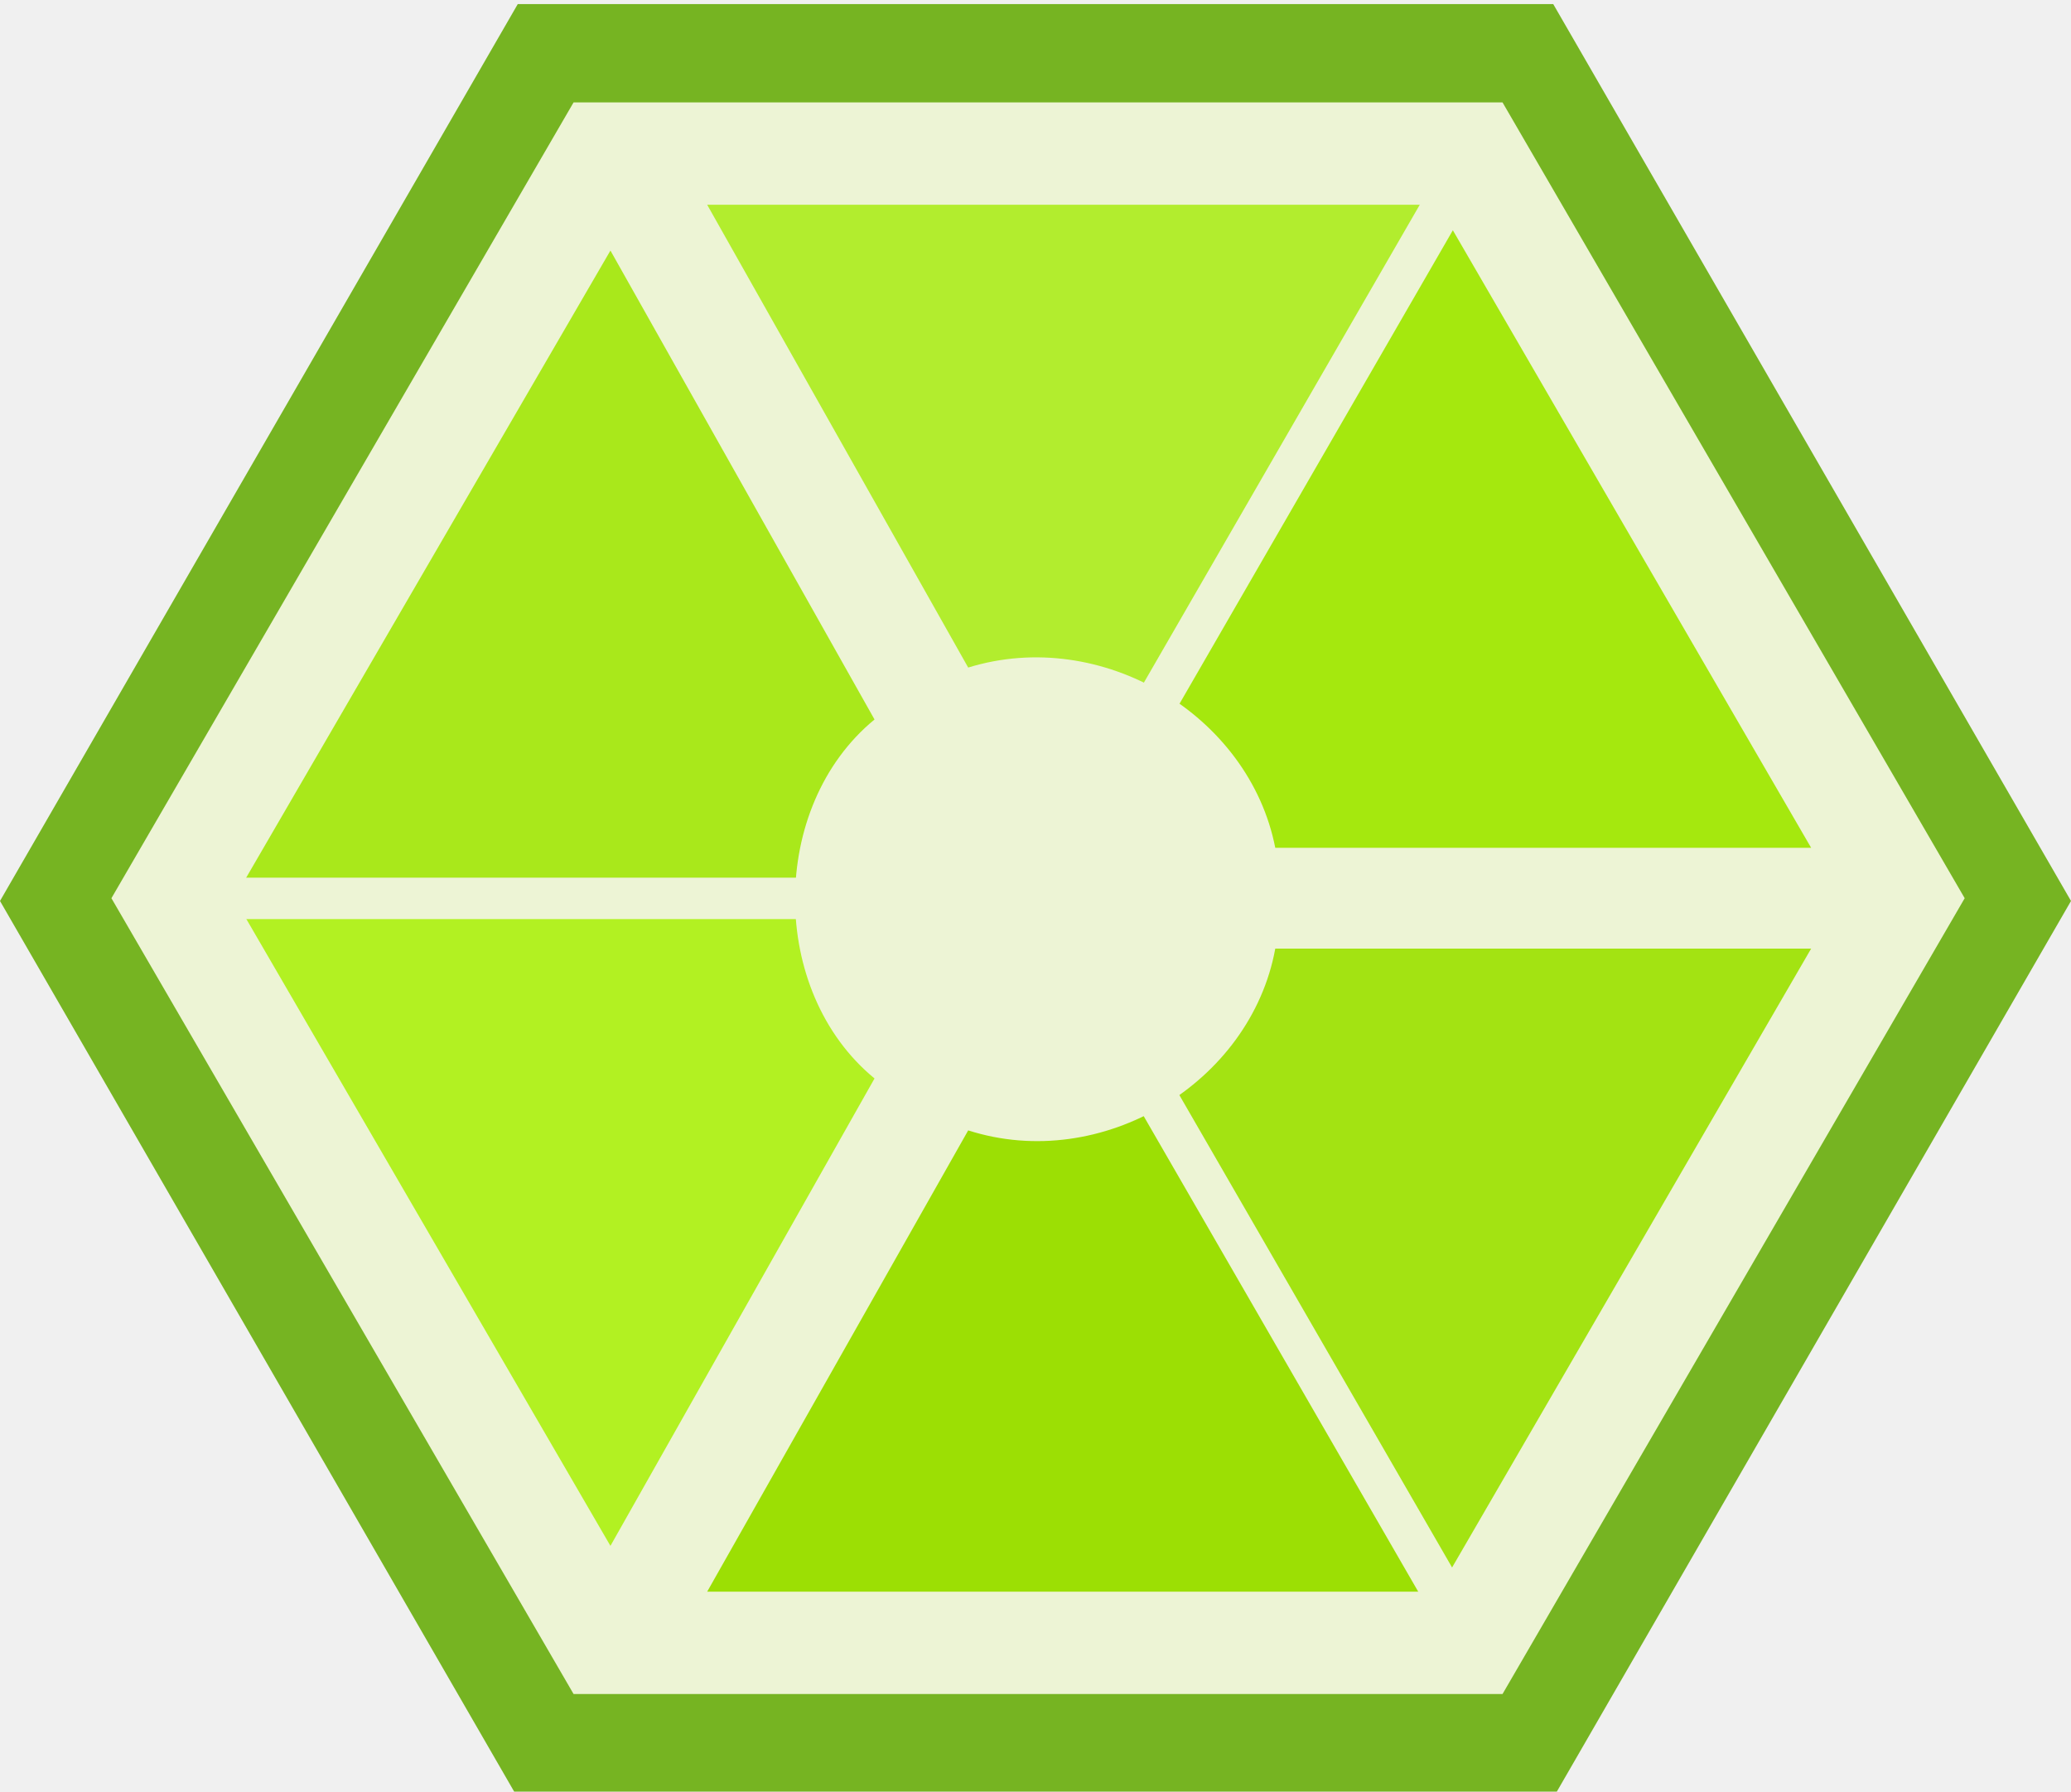
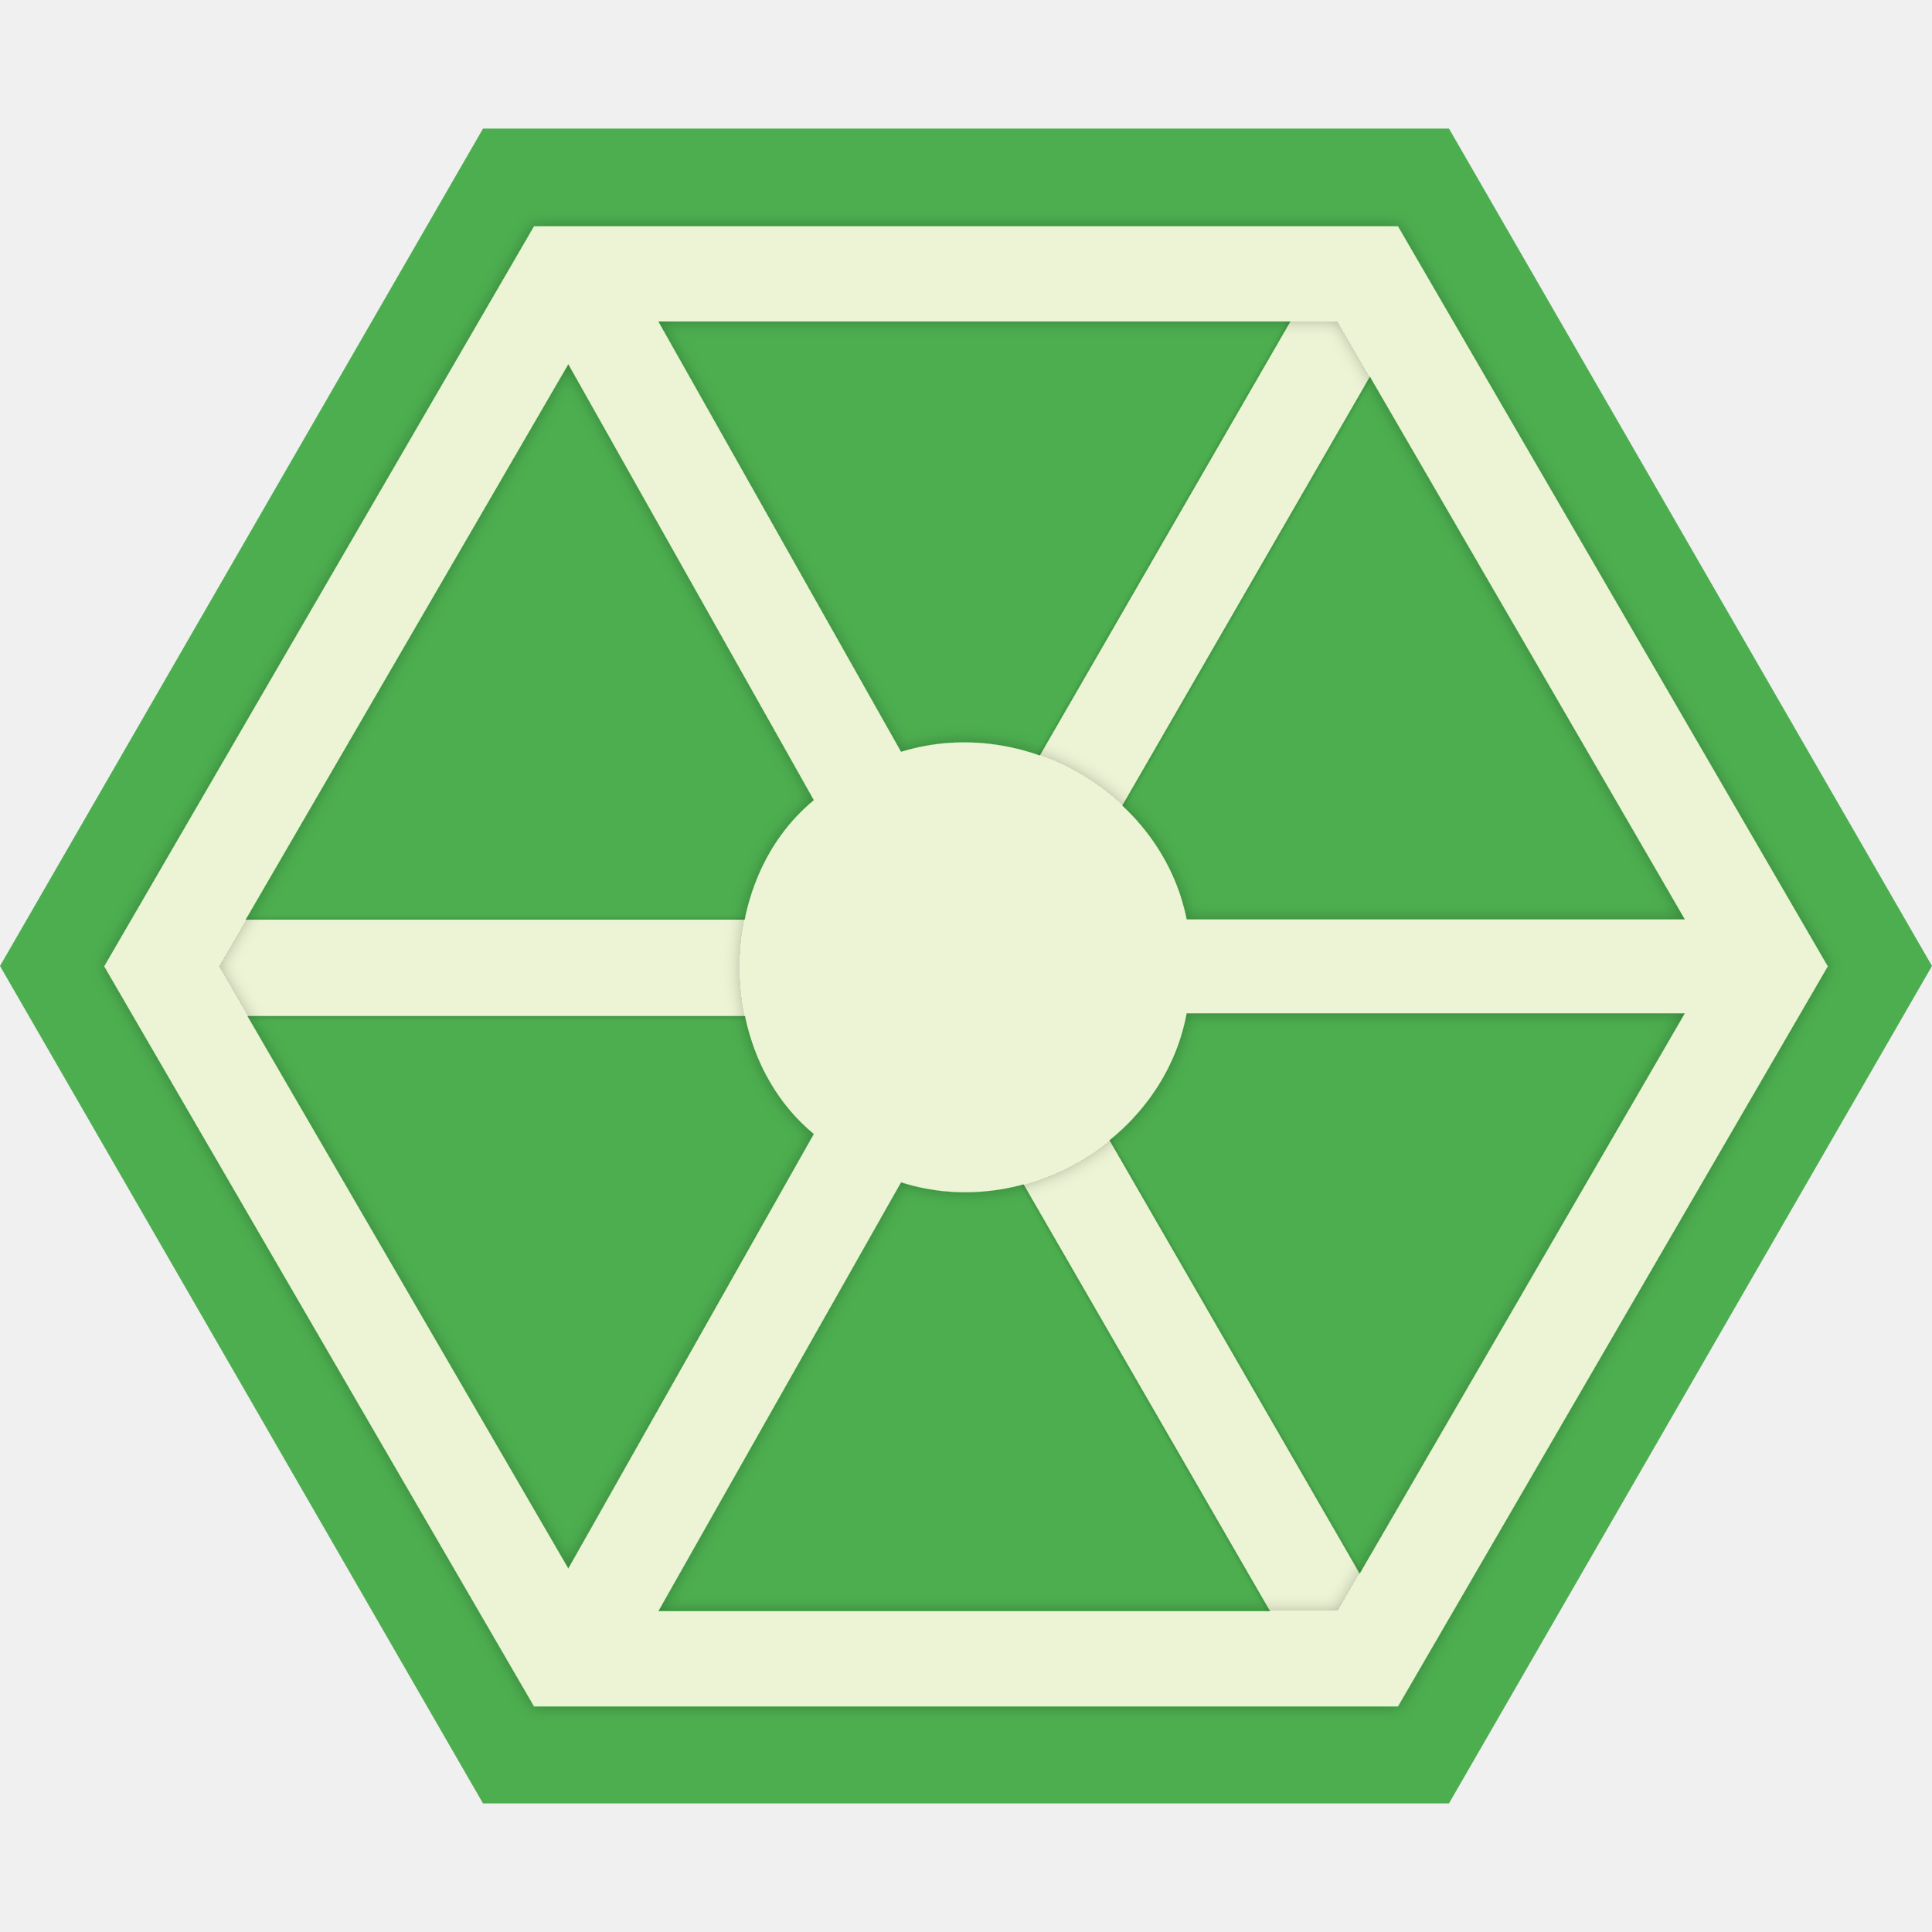
- <svg xmlns="http://www.w3.org/2000/svg" width="200" height="173" viewBox="0 0 200 173" fill="none">
-   <g clip-path="url(#clip0_6_94)">
-     <path d="M200 87L150 173.603L50 173.603L-4.37114e-06 87L50 0.397L150 0.397L200 87Z" fill="#76B422" />
-     <path d="M100.356 86.501L143.564 11.662L186.772 86.501L100.356 86.501Z" fill="#A5E80E" />
-     <path d="M13.443 86.501L56.651 11.662L99.859 86.501L13.443 86.501Z" fill="#A9E81B" />
-     <path d="M56.9 11.419L143.315 11.419L100.107 86.257L56.9 11.419Z" fill="#B2ED2E" />
-     <path d="M99.5 86.744L56.292 161.582L13.084 86.744L99.5 86.744Z" fill="#B2F122" />
-     <path d="M186.413 86.744L143.205 161.582L99.998 86.744L186.413 86.744Z" fill="#A3E312" />
-     <path d="M142.957 161.825L56.541 161.825L99.749 86.987L142.957 161.825Z" fill="#9CDF04" />
-     <path d="M55.392 9.887L10.76 86.734L55.392 163.58H145.101L189.733 86.734L145.101 9.887H55.392ZM22.622 86.734L58.951 24.194L84.455 69.476C74.224 77.884 74.224 95.731 84.455 104.138L58.951 149.273L22.622 86.734ZM138.873 153.698H68.292L93.5 109.153C106.4 113.283 120.783 104.581 123.155 91.601H174.905L138.873 153.698ZM123.155 81.866C120.635 69.034 106.4 60.479 93.5 64.461L68.292 19.769H138.873L174.905 81.866H123.155Z" fill="#EDF4D5" />
-     <rect x="141.991" y="11.314" width="4" height="66.195" transform="rotate(30 141.991 11.3138)" fill="#EDF4D5" />
-     <rect x="145.136" y="159.857" width="4" height="63.343" transform="rotate(150 145.136 159.857)" fill="#EDF4D5" />
-     <rect x="81" y="84.75" width="4" height="61" transform="rotate(90 81 84.75)" fill="#EDF4D5" />
+ <svg xmlns="http://www.w3.org/2000/svg" width="1322" height="1322" viewBox="0 0 1322 1322" fill="none">
+   <g clip-path="url(#clip0_102_2)">
+     <path d="M1322 661L991.5 1234L330.5 1234L-5.17495e-05 661L330.5 88L991.5 88L1322 661Z" fill="#4CAE4F" />
+     <g filter="url(#filter0_d_102_2)">
+       <rect x="552.364" y="629.305" width="65.895" height="434.907" transform="rotate(90 552.364 629.305)" fill="#EDF4D5" />
+     </g>
+     <g filter="url(#filter1_d_102_2)">
+       <rect x="901.608" y="187.809" width="65.895" height="434.907" transform="rotate(30 901.608 187.809)" fill="#EDF4D5" />
+     </g>
+     <g filter="url(#filter2_d_102_2)">
+       <rect x="938.905" y="1091.61" width="65.895" height="434.907" transform="rotate(150 938.905 1091.61)" fill="#EDF4D5" />
+     </g>
+     <g filter="url(#filter3_d_102_2)">
+       <path d="M365.433 154.862L71.331 661.244L365.433 1167.63H956.567L1250.67 661.244L956.567 154.862H365.433ZM149.498 661.244L388.883 249.14L556.941 547.527C489.522 602.928 489.522 720.533 556.941 775.934L388.883 1073.35L149.498 661.244ZM915.53 1102.51H450.439L616.543 808.98C701.549 836.194 796.326 778.849 811.959 693.318H1152.96L915.53 1102.51ZM811.959 629.17C795.349 544.611 701.549 488.238 616.543 514.481L450.439 219.982H915.53L1152.96 629.17H811.959Z" fill="#EDF4D5" />
+     </g>
  </g>
  <defs>
-     <clipPath id="clip0_6_94">
-       <rect width="200" height="173" fill="white" />
+     <filter id="filter0_d_102_2" x="113.458" y="625.305" width="442.907" height="73.895" filterUnits="userSpaceOnUse" color-interpolation-filters="sRGB">
+       <feFlood flood-opacity="0" result="BackgroundImageFix" />
+       <feColorMatrix in="SourceAlpha" type="matrix" values="0 0 0 0 0 0 0 0 0 0 0 0 0 0 0 0 0 0 127 0" result="hardAlpha" />
+       <feOffset />
+       <feGaussianBlur stdDeviation="2" />
+       <feComposite in2="hardAlpha" operator="out" />
+       <feColorMatrix type="matrix" values="0 0 0 0 0 0 0 0 0 0 0 0 0 0 0 0 0 0 0.25 0" />
+       <feBlend mode="normal" in2="BackgroundImageFix" result="effect1_dropShadow_102_2" />
+       <feBlend mode="normal" in="SourceGraphic" in2="effect1_dropShadow_102_2" result="shape" />
+     </filter>
+     <filter id="filter1_d_102_2" x="680.154" y="183.809" width="282.52" height="417.588" filterUnits="userSpaceOnUse" color-interpolation-filters="sRGB">
+       <feFlood flood-opacity="0" result="BackgroundImageFix" />
+       <feColorMatrix in="SourceAlpha" type="matrix" values="0 0 0 0 0 0 0 0 0 0 0 0 0 0 0 0 0 0 127 0" result="hardAlpha" />
+       <feOffset />
+       <feGaussianBlur stdDeviation="2" />
+       <feComposite in2="hardAlpha" operator="out" />
+       <feColorMatrix type="matrix" values="0 0 0 0 0 0 0 0 0 0 0 0 0 0 0 0 0 0 0.25 0" />
+       <feBlend mode="normal" in2="BackgroundImageFix" result="effect1_dropShadow_102_2" />
+       <feBlend mode="normal" in="SourceGraphic" in2="effect1_dropShadow_102_2" result="shape" />
+     </filter>
+     <filter id="filter2_d_102_2" x="660.385" y="710.969" width="282.52" height="417.588" filterUnits="userSpaceOnUse" color-interpolation-filters="sRGB">
+       <feFlood flood-opacity="0" result="BackgroundImageFix" />
+       <feColorMatrix in="SourceAlpha" type="matrix" values="0 0 0 0 0 0 0 0 0 0 0 0 0 0 0 0 0 0 127 0" result="hardAlpha" />
+       <feOffset />
+       <feGaussianBlur stdDeviation="2" />
+       <feComposite in2="hardAlpha" operator="out" />
+       <feColorMatrix type="matrix" values="0 0 0 0 0 0 0 0 0 0 0 0 0 0 0 0 0 0 0.25 0" />
+       <feBlend mode="normal" in2="BackgroundImageFix" result="effect1_dropShadow_102_2" />
+       <feBlend mode="normal" in="SourceGraphic" in2="effect1_dropShadow_102_2" result="shape" />
+     </filter>
+     <filter id="filter3_d_102_2" x="61.331" y="144.862" width="1199.34" height="1032.77" filterUnits="userSpaceOnUse" color-interpolation-filters="sRGB">
+       <feFlood flood-opacity="0" result="BackgroundImageFix" />
+       <feColorMatrix in="SourceAlpha" type="matrix" values="0 0 0 0 0 0 0 0 0 0 0 0 0 0 0 0 0 0 127 0" result="hardAlpha" />
+       <feOffset />
+       <feGaussianBlur stdDeviation="5" />
+       <feComposite in2="hardAlpha" operator="out" />
+       <feColorMatrix type="matrix" values="0 0 0 0 0 0 0 0 0 0 0 0 0 0 0 0 0 0 0.25 0" />
+       <feBlend mode="normal" in2="BackgroundImageFix" result="effect1_dropShadow_102_2" />
+       <feBlend mode="normal" in="SourceGraphic" in2="effect1_dropShadow_102_2" result="shape" />
+     </filter>
+     <clipPath id="clip0_102_2">
+       <rect width="1322" height="1322" fill="white" />
    </clipPath>
  </defs>
</svg>
